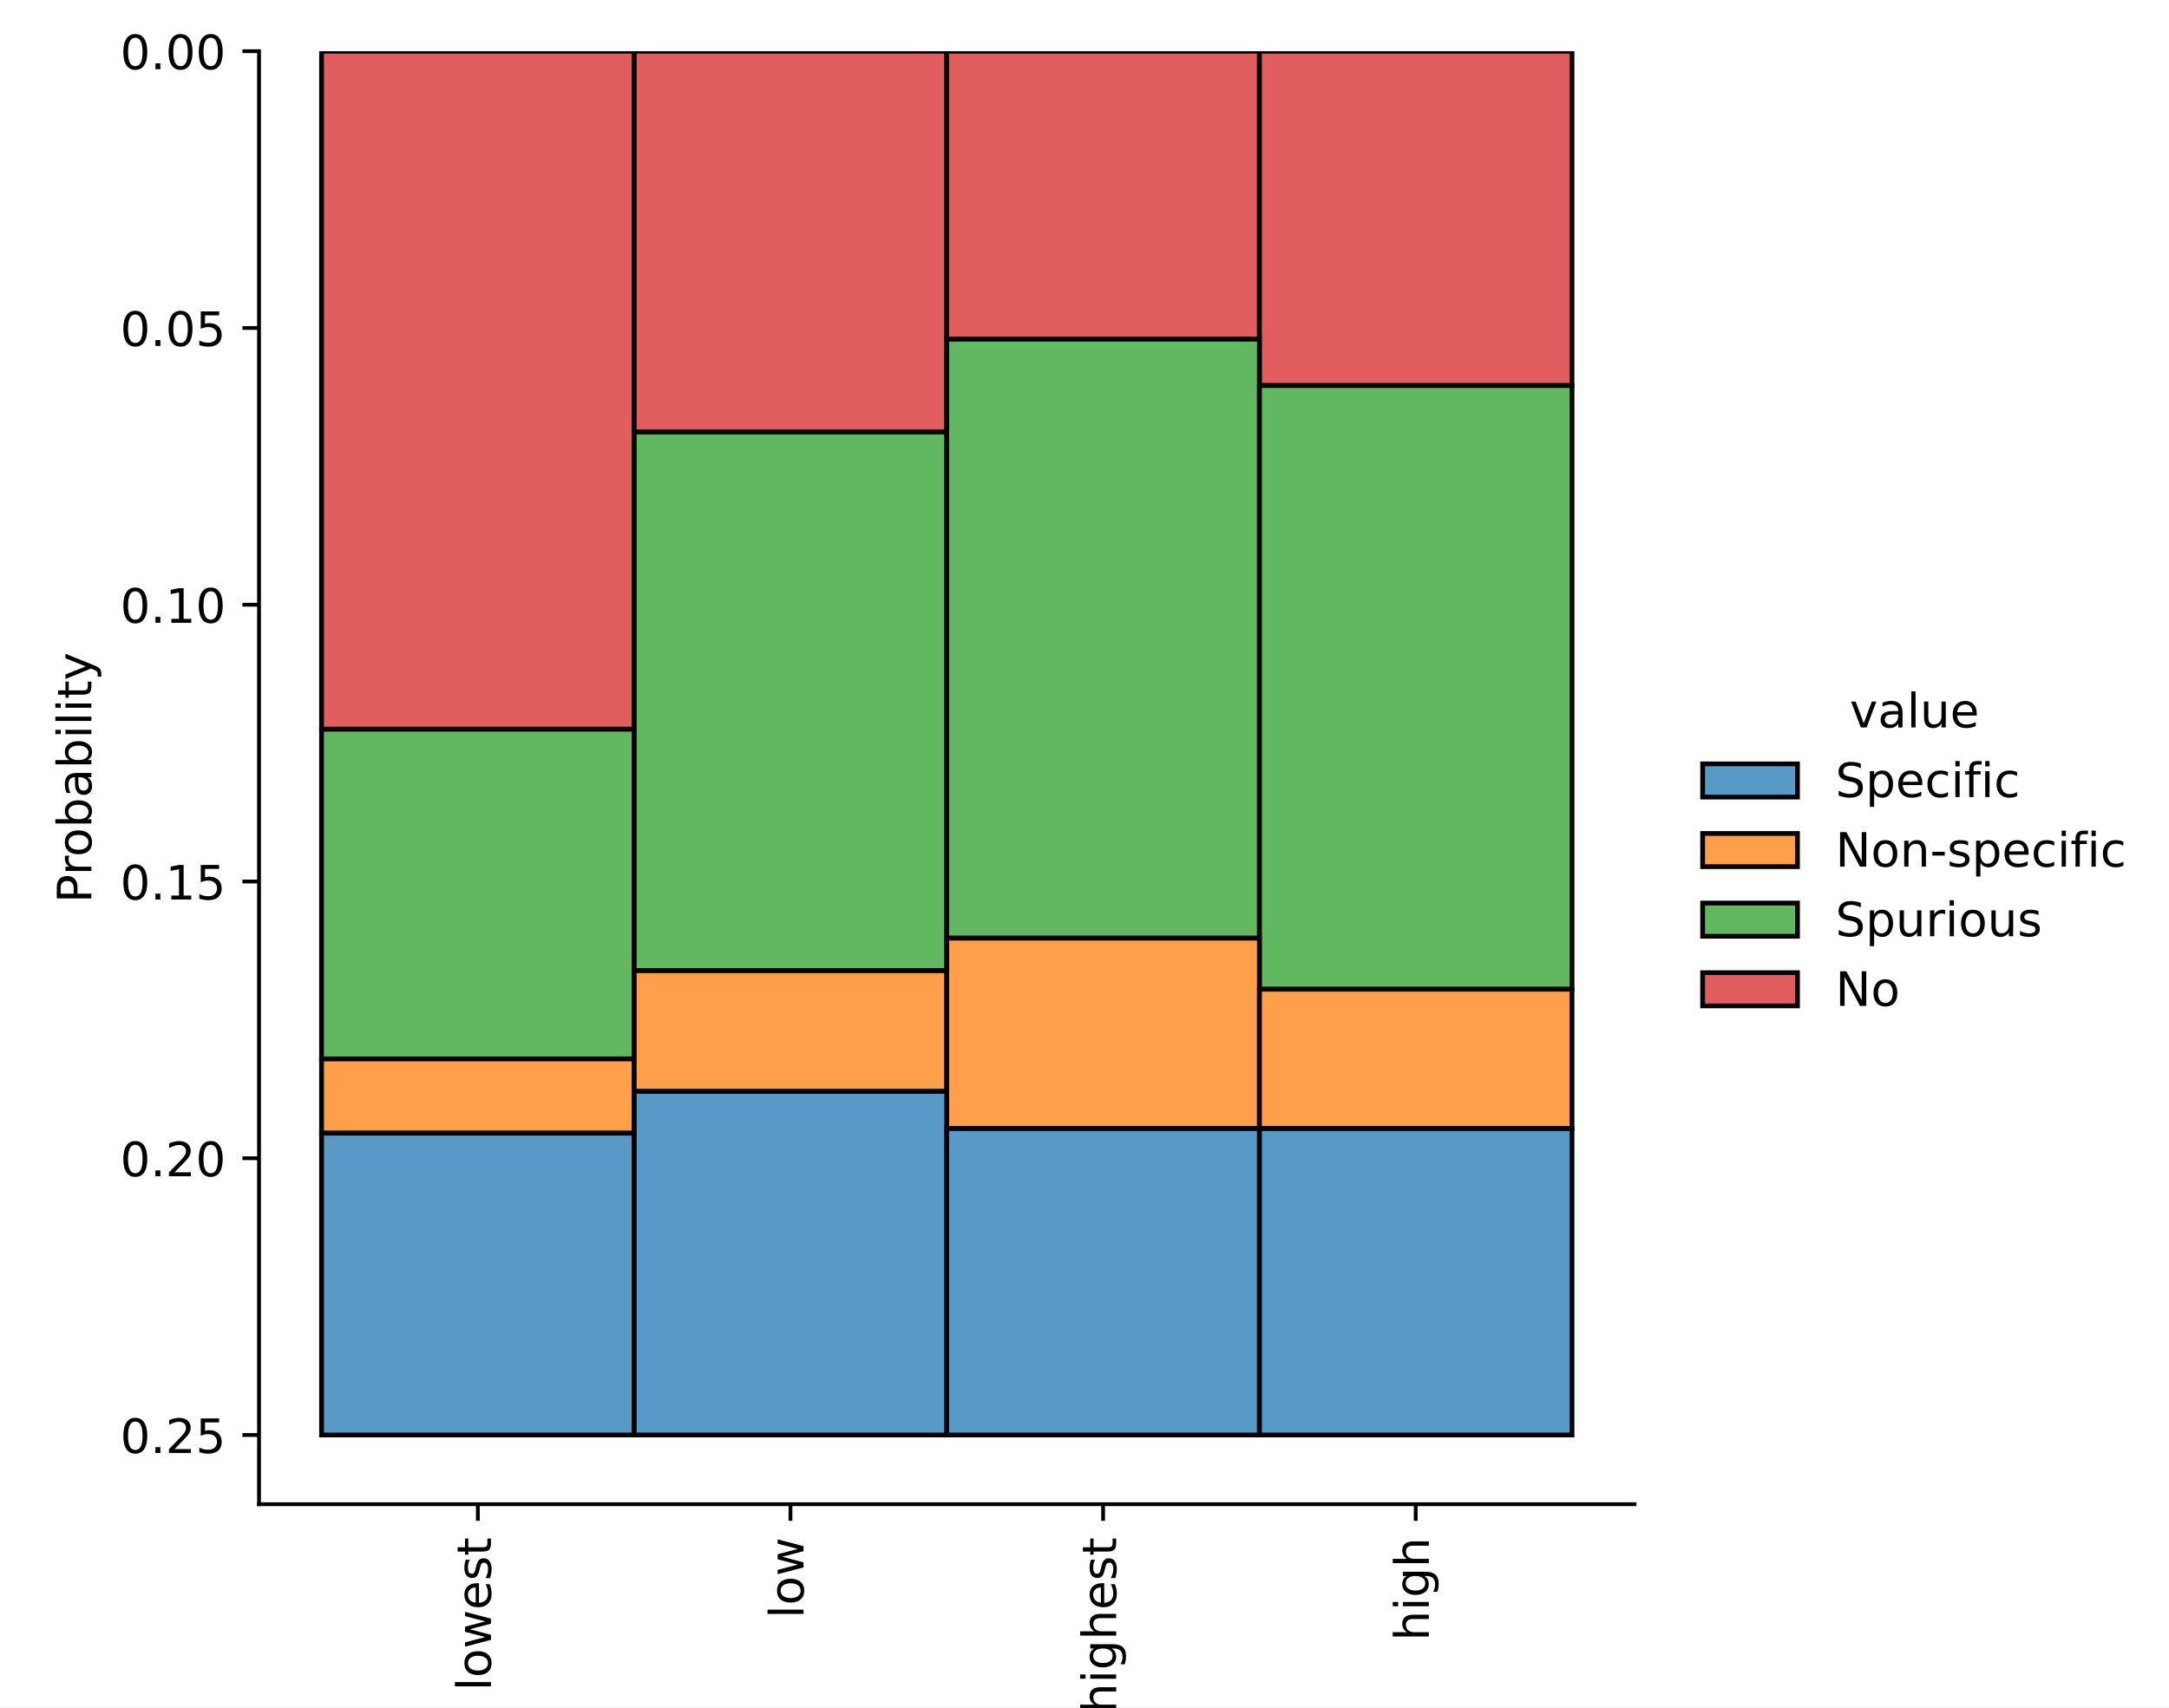
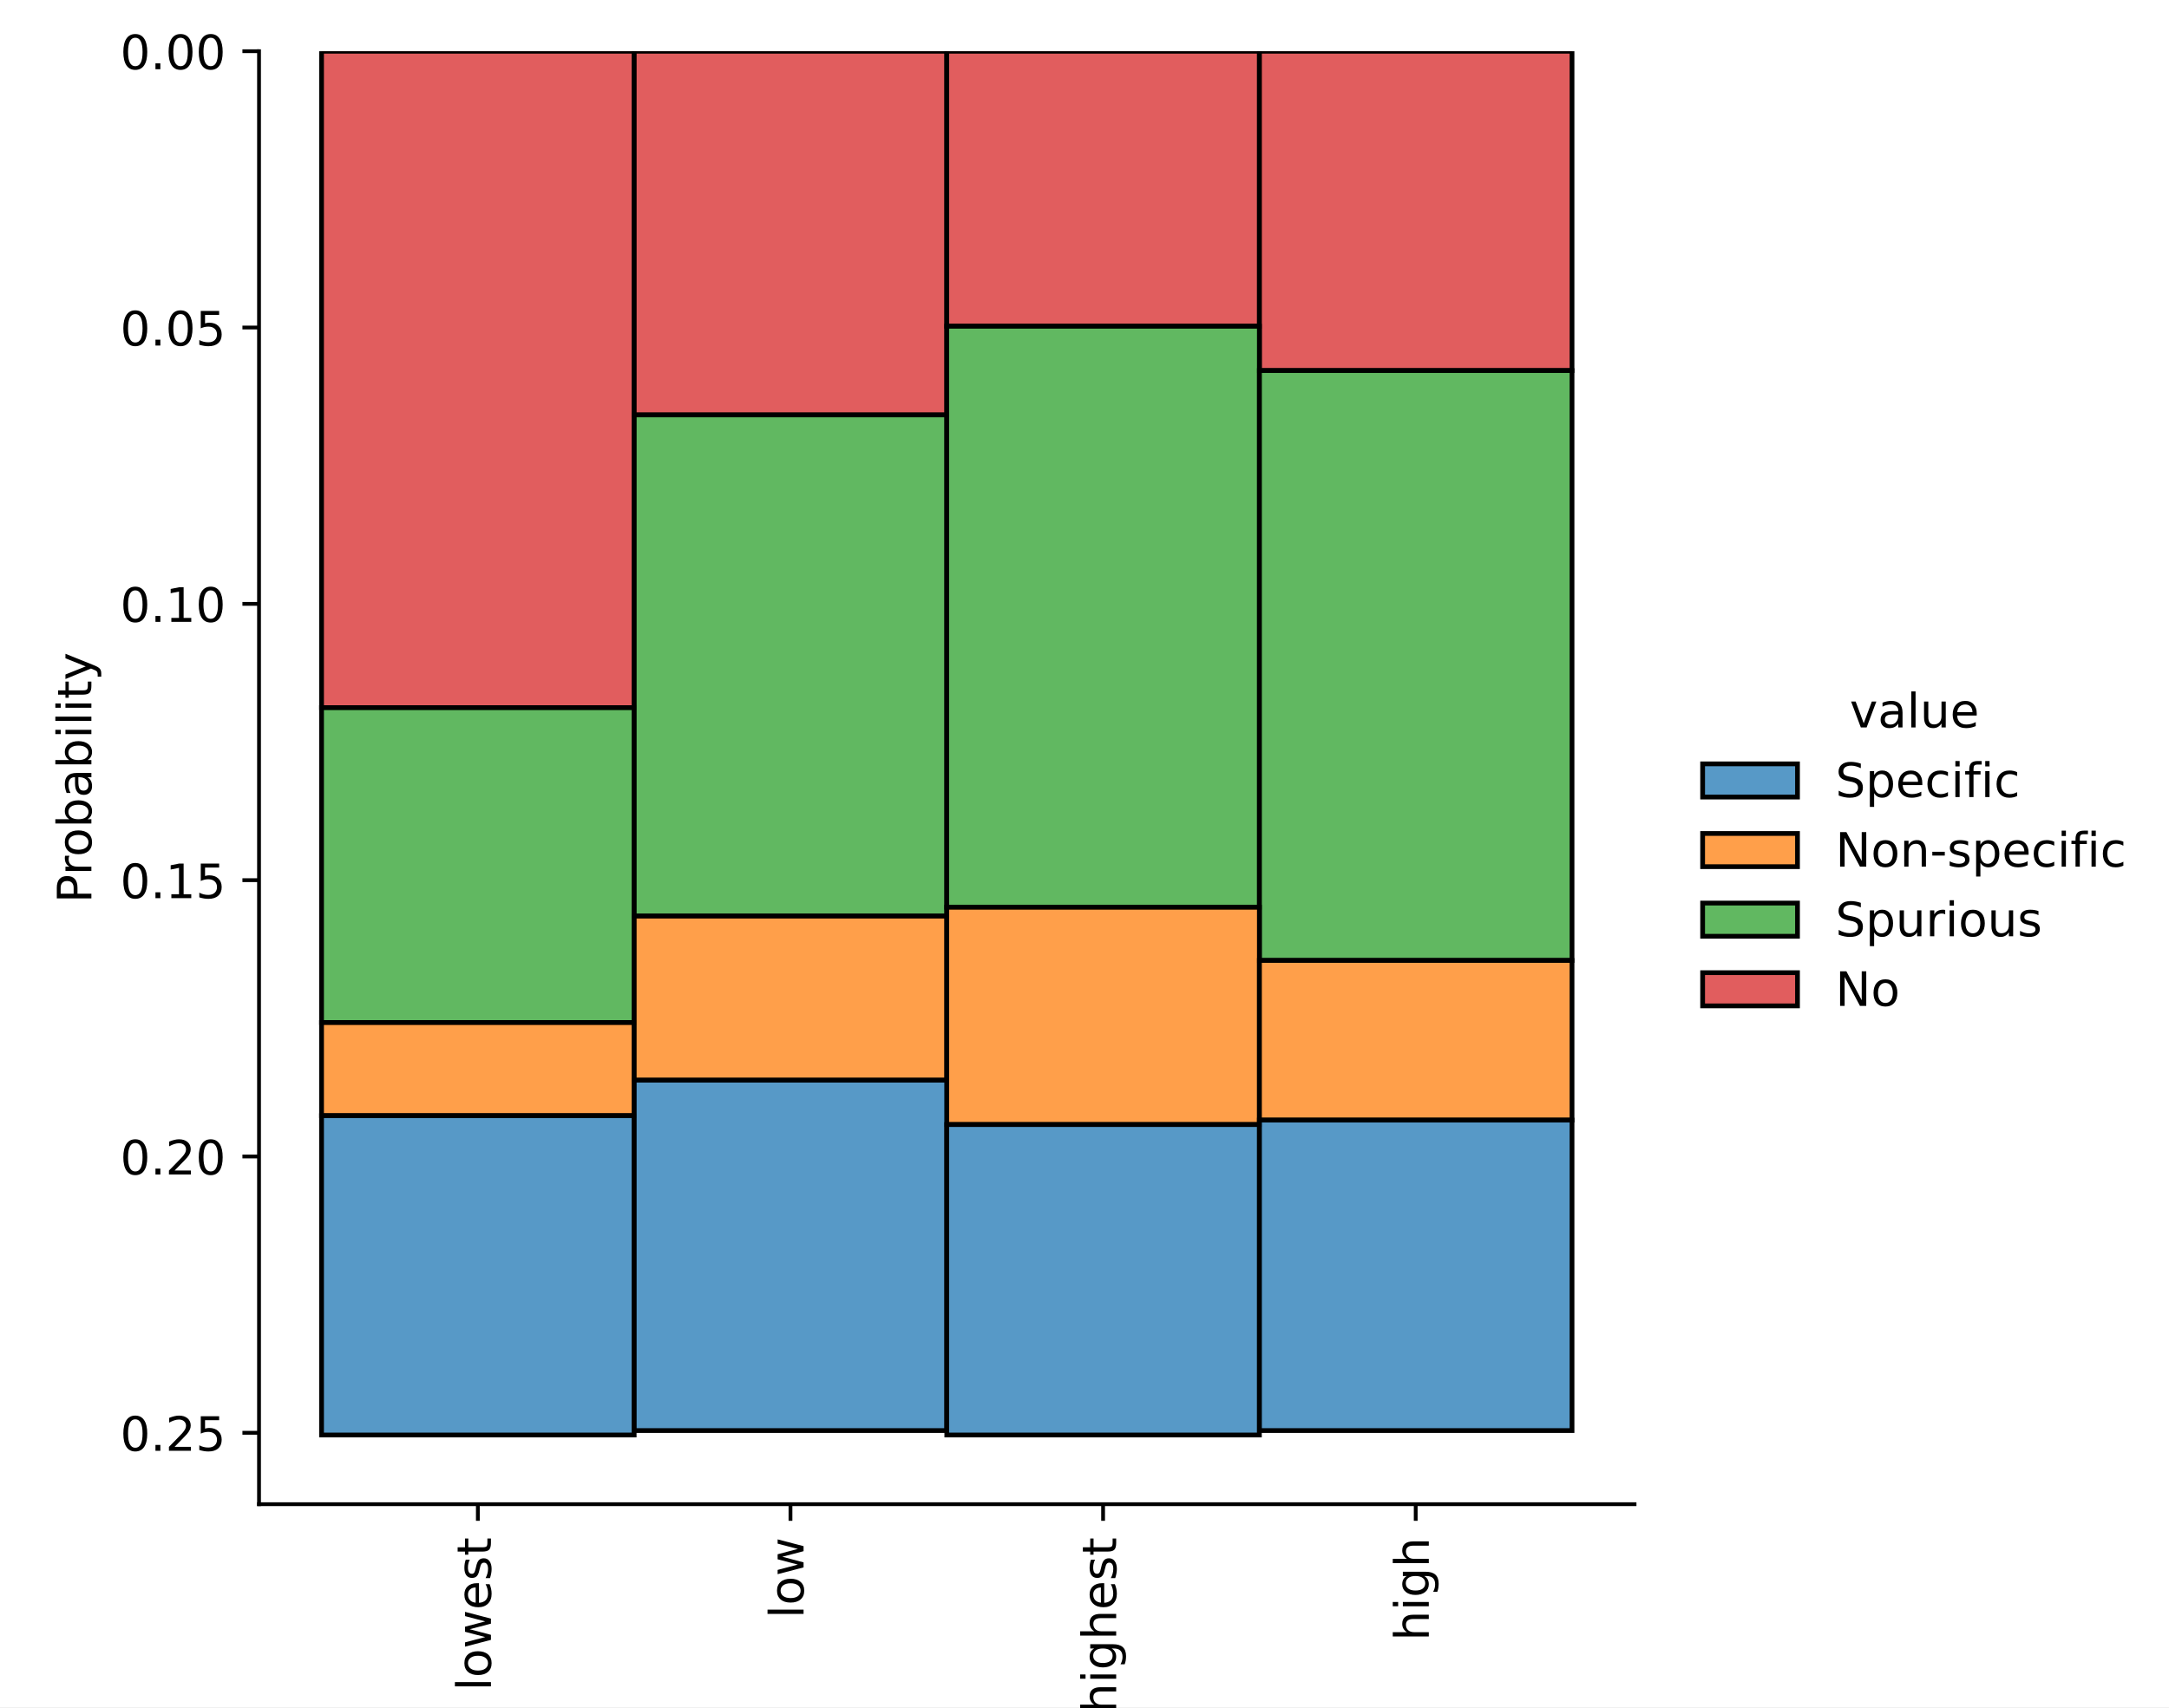
<svg xmlns="http://www.w3.org/2000/svg" xmlns:xlink="http://www.w3.org/1999/xlink" width="457.312pt" height="360pt" viewBox="0 0 457.312 360" version="1.1">
  <defs>
    <style type="text/css">*{stroke-linejoin: round; stroke-linecap: butt}</style>
  </defs>
  <g id="figure_1">
    <g id="patch_1">
      <path d="M 0 360  L 457.312 360  L 457.312 0  L 0 0  z " style="fill: #ffffff" />
    </g>
    <g id="axes_1">
      <g id="patch_2">
        <path d="M 54.612 317.2  L 344.627 317.2  L 344.627 10.8  L 54.612 10.8  z " style="fill: #ffffff" />
      </g>
      <g id="patch_3">
-         <path d="M 67.795 10.8  L 133.707 10.8  L 133.707 153.767  L 67.795 153.767  z " clip-path="url(#p4924d73453)" style="fill: #d62728; fill-opacity: 0.75; stroke: #000000; stroke-linejoin: miter" />
+         <path d="M 67.795 10.8  L 133.707 10.8  L 133.707 149.222  L 67.795 149.222  z " clip-path="url(#p4fc6038697)" style="fill: #d62728; fill-opacity: 0.75; stroke: #000000; stroke-linejoin: miter" />
      </g>
      <g id="patch_4">
-         <path d="M 133.707 10.8  L 199.62 10.8  L 199.62 91.097  L 133.707 91.097  z " clip-path="url(#p4924d73453)" style="fill: #d62728; fill-opacity: 0.75; stroke: #000000; stroke-linejoin: miter" />
+         <path d="M 133.707 10.8  L 199.62 10.8  L 199.62 87.494  L 133.707 87.494  z " clip-path="url(#p4fc6038697)" style="fill: #d62728; fill-opacity: 0.75; stroke: #000000; stroke-linejoin: miter" />
      </g>
      <g id="patch_5">
-         <path d="M 199.62 10.8  L 265.532 10.8  L 265.532 71.512  L 199.62 71.512  z " clip-path="url(#p4924d73453)" style="fill: #d62728; fill-opacity: 0.75; stroke: #000000; stroke-linejoin: miter" />
+         <path d="M 199.62 10.8  L 265.532 10.8  L 265.532 68.788  L 199.62 68.788  z " clip-path="url(#p4fc6038697)" style="fill: #d62728; fill-opacity: 0.75; stroke: #000000; stroke-linejoin: miter" />
      </g>
      <g id="patch_6">
-         <path d="M 265.532 10.8  L 331.444 10.8  L 331.444 81.304  L 265.532 81.304  z " clip-path="url(#p4924d73453)" style="fill: #d62728; fill-opacity: 0.75; stroke: #000000; stroke-linejoin: miter" />
+         <path d="M 265.532 10.8  L 331.444 10.8  L 331.444 78.141  L 265.532 78.141  z " clip-path="url(#p4fc6038697)" style="fill: #d62728; fill-opacity: 0.75; stroke: #000000; stroke-linejoin: miter" />
      </g>
      <g id="patch_7">
-         <path d="M 67.795 153.767  L 133.707 153.767  L 133.707 223.292  L 67.795 223.292  z " clip-path="url(#p4924d73453)" style="fill: #2ca02c; fill-opacity: 0.75; stroke: #000000; stroke-linejoin: miter" />
+         <path d="M 67.795 149.222  L 133.707 149.222  L 133.707 215.628  L 67.795 215.628  z " clip-path="url(#p4fc6038697)" style="fill: #2ca02c; fill-opacity: 0.75; stroke: #000000; stroke-linejoin: miter" />
      </g>
      <g id="patch_8">
-         <path d="M 133.707 91.097  L 199.62 91.097  L 199.62 204.687  L 133.707 204.687  z " clip-path="url(#p4924d73453)" style="fill: #2ca02c; fill-opacity: 0.75; stroke: #000000; stroke-linejoin: miter" />
+         <path d="M 133.707 87.494  L 199.62 87.494  L 199.62 193.181  L 133.707 193.181  z " clip-path="url(#p4fc6038697)" style="fill: #2ca02c; fill-opacity: 0.75; stroke: #000000; stroke-linejoin: miter" />
      </g>
      <g id="patch_9">
-         <path d="M 199.62 71.512  L 265.532 71.512  L 265.532 197.832  L 199.62 197.832  z " clip-path="url(#p4924d73453)" style="fill: #2ca02c; fill-opacity: 0.75; stroke: #000000; stroke-linejoin: miter" />
+         <path d="M 199.62 68.788  L 265.532 68.788  L 265.532 191.31  L 199.62 191.31  z " clip-path="url(#p4fc6038697)" style="fill: #2ca02c; fill-opacity: 0.75; stroke: #000000; stroke-linejoin: miter" />
      </g>
      <g id="patch_10">
-         <path d="M 265.532 81.304  L 331.444 81.304  L 331.444 208.604  L 265.532 208.604  z " clip-path="url(#p4924d73453)" style="fill: #2ca02c; fill-opacity: 0.75; stroke: #000000; stroke-linejoin: miter" />
+         <path d="M 265.532 78.141  L 331.444 78.141  L 331.444 202.534  L 265.532 202.534  z " clip-path="url(#p4fc6038697)" style="fill: #2ca02c; fill-opacity: 0.75; stroke: #000000; stroke-linejoin: miter" />
      </g>
      <g id="patch_11">
-         <path d="M 67.795 223.292  L 133.707 223.292  L 133.707 238.96  L 67.795 238.96  z " clip-path="url(#p4924d73453)" style="fill: #ff7f0e; fill-opacity: 0.75; stroke: #000000; stroke-linejoin: miter" />
+         <path d="M 67.795 215.628  L 133.707 215.628  L 133.707 235.269  L 67.795 235.269  z " clip-path="url(#p4fc6038697)" style="fill: #ff7f0e; fill-opacity: 0.75; stroke: #000000; stroke-linejoin: miter" />
      </g>
      <g id="patch_12">
-         <path d="M 133.707 204.687  L 199.62 204.687  L 199.62 230.147  L 133.707 230.147  z " clip-path="url(#p4924d73453)" style="fill: #ff7f0e; fill-opacity: 0.75; stroke: #000000; stroke-linejoin: miter" />
+         <path d="M 133.707 193.181  L 199.62 193.181  L 199.62 227.787  L 133.707 227.787  z " clip-path="url(#p4fc6038697)" style="fill: #ff7f0e; fill-opacity: 0.75; stroke: #000000; stroke-linejoin: miter" />
      </g>
      <g id="patch_13">
-         <path d="M 199.62 197.832  L 265.532 197.832  L 265.532 237.981  L 199.62 237.981  z " clip-path="url(#p4924d73453)" style="fill: #ff7f0e; fill-opacity: 0.75; stroke: #000000; stroke-linejoin: miter" />
+         <path d="M 199.62 191.31  L 265.532 191.31  L 265.532 237.139  L 199.62 237.139  z " clip-path="url(#p4fc6038697)" style="fill: #ff7f0e; fill-opacity: 0.75; stroke: #000000; stroke-linejoin: miter" />
      </g>
      <g id="patch_14">
-         <path d="M 265.532 208.604  L 331.444 208.604  L 331.444 237.981  L 265.532 237.981  z " clip-path="url(#p4924d73453)" style="fill: #ff7f0e; fill-opacity: 0.75; stroke: #000000; stroke-linejoin: miter" />
+         <path d="M 265.532 202.534  L 331.444 202.534  L 331.444 236.204  L 265.532 236.204  z " clip-path="url(#p4fc6038697)" style="fill: #ff7f0e; fill-opacity: 0.75; stroke: #000000; stroke-linejoin: miter" />
      </g>
      <g id="patch_15">
-         <path d="M 67.795 238.96  L 133.707 238.96  L 133.707 302.61  L 67.795 302.61  z " clip-path="url(#p4924d73453)" style="fill: #1f77b4; fill-opacity: 0.75; stroke: #000000; stroke-linejoin: miter" />
+         <path d="M 67.795 235.269  L 133.707 235.269  L 133.707 302.61  L 67.795 302.61  z " clip-path="url(#p4fc6038697)" style="fill: #1f77b4; fill-opacity: 0.75; stroke: #000000; stroke-linejoin: miter" />
      </g>
      <g id="patch_16">
-         <path d="M 133.707 230.147  L 199.62 230.147  L 199.62 302.61  L 133.707 302.61  z " clip-path="url(#p4924d73453)" style="fill: #1f77b4; fill-opacity: 0.75; stroke: #000000; stroke-linejoin: miter" />
+         <path d="M 133.707 227.787  L 199.62 227.787  L 199.62 301.674  L 133.707 301.674  z " clip-path="url(#p4fc6038697)" style="fill: #1f77b4; fill-opacity: 0.75; stroke: #000000; stroke-linejoin: miter" />
      </g>
      <g id="patch_17">
-         <path d="M 199.62 237.981  L 265.532 237.981  L 265.532 302.61  L 199.62 302.61  z " clip-path="url(#p4924d73453)" style="fill: #1f77b4; fill-opacity: 0.75; stroke: #000000; stroke-linejoin: miter" />
+         <path d="M 199.62 237.139  L 265.532 237.139  L 265.532 302.61  L 199.62 302.61  z " clip-path="url(#p4fc6038697)" style="fill: #1f77b4; fill-opacity: 0.75; stroke: #000000; stroke-linejoin: miter" />
      </g>
      <g id="patch_18">
-         <path d="M 265.532 237.981  L 331.444 237.981  L 331.444 302.61  L 265.532 302.61  z " clip-path="url(#p4924d73453)" style="fill: #1f77b4; fill-opacity: 0.75; stroke: #000000; stroke-linejoin: miter" />
+         <path d="M 265.532 236.204  L 331.444 236.204  L 331.444 301.674  L 265.532 301.674  z " clip-path="url(#p4fc6038697)" style="fill: #1f77b4; fill-opacity: 0.75; stroke: #000000; stroke-linejoin: miter" />
      </g>
      <g id="matplotlib.axis_1">
        <g id="xtick_1">
          <g id="line2d_1">
            <defs>
-               <path id="m78c135284e" d="M 0 0  L 0 3.5  " style="stroke: #000000; stroke-width: 0.8" />
+               <path id="me6b5585232" d="M 0 0  L 0 3.5  " style="stroke: #000000; stroke-width: 0.8" />
            </defs>
            <g>
-               <use xlink:href="#m78c135284e" x="100.751" y="317.2" style="stroke: #000000; stroke-width: 0.8" />
+               <use xlink:href="#me6b5585232" x="100.751" y="317.2" style="stroke: #000000; stroke-width: 0.8" />
            </g>
          </g>
          <g id="text_1">
            <g transform="translate(103.5105 356.5578) rotate(-90) scale(0.1 -0.1)">
              <defs>
                <path id="DejaVuSans-6c" d="M 603 4863  L 1178 4863  L 1178 0  L 603 0  L 603 4863  z " transform="scale(0.015625)" />
                <path id="DejaVuSans-6f" d="M 1959 3097  Q 1497 3097 1228 2736  Q 959 2375 959 1747  Q 959 1119 1226 758  Q 1494 397 1959 397  Q 2419 397 2687 759  Q 2956 1122 2956 1747  Q 2956 2369 2687 2733  Q 2419 3097 1959 3097  z M 1959 3584  Q 2709 3584 3137 3096  Q 3566 2609 3566 1747  Q 3566 888 3137 398  Q 2709 -91 1959 -91  Q 1206 -91 779 398  Q 353 888 353 1747  Q 353 2609 779 3096  Q 1206 3584 1959 3584  z " transform="scale(0.015625)" />
                <path id="DejaVuSans-77" d="M 269 3500  L 844 3500  L 1563 769  L 2278 3500  L 2956 3500  L 3675 769  L 4391 3500  L 4966 3500  L 4050 0  L 3372 0  L 2619 2869  L 1863 0  L 1184 0  L 269 3500  z " transform="scale(0.015625)" />
                <path id="DejaVuSans-65" d="M 3597 1894  L 3597 1613  L 953 1613  Q 991 1019 1311 708  Q 1631 397 2203 397  Q 2534 397 2845 478  Q 3156 559 3463 722  L 3463 178  Q 3153 47 2828 -22  Q 2503 -91 2169 -91  Q 1331 -91 842 396  Q 353 884 353 1716  Q 353 2575 817 3079  Q 1281 3584 2069 3584  Q 2775 3584 3186 3129  Q 3597 2675 3597 1894  z M 3022 2063  Q 3016 2534 2758 2815  Q 2500 3097 2075 3097  Q 1594 3097 1305 2825  Q 1016 2553 972 2059  L 3022 2063  z " transform="scale(0.015625)" />
                <path id="DejaVuSans-73" d="M 2834 3397  L 2834 2853  Q 2591 2978 2328 3040  Q 2066 3103 1784 3103  Q 1356 3103 1142 2972  Q 928 2841 928 2578  Q 928 2378 1081 2264  Q 1234 2150 1697 2047  L 1894 2003  Q 2506 1872 2764 1633  Q 3022 1394 3022 966  Q 3022 478 2636 193  Q 2250 -91 1575 -91  Q 1294 -91 989 -36  Q 684 19 347 128  L 347 722  Q 666 556 975 473  Q 1284 391 1588 391  Q 1994 391 2212 530  Q 2431 669 2431 922  Q 2431 1156 2273 1281  Q 2116 1406 1581 1522  L 1381 1569  Q 847 1681 609 1914  Q 372 2147 372 2553  Q 372 3047 722 3315  Q 1072 3584 1716 3584  Q 2034 3584 2315 3537  Q 2597 3491 2834 3397  z " transform="scale(0.015625)" />
                <path id="DejaVuSans-74" d="M 1172 4494  L 1172 3500  L 2356 3500  L 2356 3053  L 1172 3053  L 1172 1153  Q 1172 725 1289 603  Q 1406 481 1766 481  L 2356 481  L 2356 0  L 1766 0  Q 1100 0 847 248  Q 594 497 594 1153  L 594 3053  L 172 3053  L 172 3500  L 594 3500  L 594 4494  L 1172 4494  z " transform="scale(0.015625)" />
              </defs>
              <use xlink:href="#DejaVuSans-6c" />
              <use xlink:href="#DejaVuSans-6f" transform="translate(27.7832 0)" />
              <use xlink:href="#DejaVuSans-77" transform="translate(88.96484 0)" />
              <use xlink:href="#DejaVuSans-65" transform="translate(170.752 0)" />
              <use xlink:href="#DejaVuSans-73" transform="translate(232.2754 0)" />
              <use xlink:href="#DejaVuSans-74" transform="translate(284.375 0)" />
            </g>
          </g>
        </g>
        <g id="xtick_2">
          <g id="line2d_2">
            <g>
-               <use xlink:href="#m78c135284e" x="166.664" y="317.2" style="stroke: #000000; stroke-width: 0.8" />
+               <use xlink:href="#me6b5585232" x="166.664" y="317.2" style="stroke: #000000; stroke-width: 0.8" />
            </g>
          </g>
          <g id="text_2">
            <g transform="translate(169.4229 341.275) rotate(-90) scale(0.1 -0.1)">
              <use xlink:href="#DejaVuSans-6c" />
              <use xlink:href="#DejaVuSans-6f" transform="translate(27.7832 0)" />
              <use xlink:href="#DejaVuSans-77" transform="translate(88.96484 0)" />
            </g>
          </g>
        </g>
        <g id="xtick_3">
          <g id="line2d_3">
            <g>
-               <use xlink:href="#m78c135284e" x="232.576" y="317.2" style="stroke: #000000; stroke-width: 0.8" />
+               <use xlink:href="#me6b5585232" x="232.576" y="317.2" style="stroke: #000000; stroke-width: 0.8" />
            </g>
          </g>
          <g id="text_3">
            <g transform="translate(235.3352 361.2844) rotate(-90) scale(0.1 -0.1)">
              <defs>
                <path id="DejaVuSans-68" d="M 3513 2113  L 3513 0  L 2938 0  L 2938 2094  Q 2938 2591 2744 2837  Q 2550 3084 2163 3084  Q 1697 3084 1428 2787  Q 1159 2491 1159 1978  L 1159 0  L 581 0  L 581 4863  L 1159 4863  L 1159 2956  Q 1366 3272 1645 3428  Q 1925 3584 2291 3584  Q 2894 3584 3203 3211  Q 3513 2838 3513 2113  z " transform="scale(0.015625)" />
                <path id="DejaVuSans-69" d="M 603 3500  L 1178 3500  L 1178 0  L 603 0  L 603 3500  z M 603 4863  L 1178 4863  L 1178 4134  L 603 4134  L 603 4863  z " transform="scale(0.015625)" />
                <path id="DejaVuSans-67" d="M 2906 1791  Q 2906 2416 2648 2759  Q 2391 3103 1925 3103  Q 1463 3103 1205 2759  Q 947 2416 947 1791  Q 947 1169 1205 825  Q 1463 481 1925 481  Q 2391 481 2648 825  Q 2906 1169 2906 1791  z M 3481 434  Q 3481 -459 3084 -895  Q 2688 -1331 1869 -1331  Q 1566 -1331 1297 -1286  Q 1028 -1241 775 -1147  L 775 -588  Q 1028 -725 1275 -790  Q 1522 -856 1778 -856  Q 2344 -856 2625 -561  Q 2906 -266 2906 331  L 2906 616  Q 2728 306 2450 153  Q 2172 0 1784 0  Q 1141 0 747 490  Q 353 981 353 1791  Q 353 2603 747 3093  Q 1141 3584 1784 3584  Q 2172 3584 2450 3431  Q 2728 3278 2906 2969  L 2906 3500  L 3481 3500  L 3481 434  z " transform="scale(0.015625)" />
              </defs>
              <use xlink:href="#DejaVuSans-68" />
              <use xlink:href="#DejaVuSans-69" transform="translate(63.37891 0)" />
              <use xlink:href="#DejaVuSans-67" transform="translate(91.16211 0)" />
              <use xlink:href="#DejaVuSans-68" transform="translate(154.6387 0)" />
              <use xlink:href="#DejaVuSans-65" transform="translate(218.0176 0)" />
              <use xlink:href="#DejaVuSans-73" transform="translate(279.541 0)" />
              <use xlink:href="#DejaVuSans-74" transform="translate(331.6406 0)" />
            </g>
          </g>
        </g>
        <g id="xtick_4">
          <g id="line2d_4">
            <g>
-               <use xlink:href="#m78c135284e" x="298.488" y="317.2" style="stroke: #000000; stroke-width: 0.8" />
+               <use xlink:href="#me6b5585232" x="298.488" y="317.2" style="stroke: #000000; stroke-width: 0.8" />
            </g>
          </g>
          <g id="text_4">
            <g transform="translate(301.2476 346.0016) rotate(-90) scale(0.1 -0.1)">
              <use xlink:href="#DejaVuSans-68" />
              <use xlink:href="#DejaVuSans-69" transform="translate(63.37891 0)" />
              <use xlink:href="#DejaVuSans-67" transform="translate(91.16211 0)" />
              <use xlink:href="#DejaVuSans-68" transform="translate(154.6387 0)" />
            </g>
          </g>
        </g>
        <g id="text_5">
          <g transform="translate(179.4478 372.8828) scale(0.1 -0.1)">
            <defs>
              <path id="DejaVuSans-76" d="M 191 3500  L 800 3500  L 1894 563  L 2988 3500  L 3597 3500  L 2284 0  L 1503 0  L 191 3500  z " transform="scale(0.015625)" />
              <path id="DejaVuSans-61" d="M 2194 1759  Q 1497 1759 1228 1600  Q 959 1441 959 1056  Q 959 750 1161 570  Q 1363 391 1709 391  Q 2188 391 2477 730  Q 2766 1069 2766 1631  L 2766 1759  L 2194 1759  z M 3341 1997  L 3341 0  L 2766 0  L 2766 531  Q 2569 213 2275 61  Q 1981 -91 1556 -91  Q 1019 -91 701 211  Q 384 513 384 1019  Q 384 1609 779 1909  Q 1175 2209 1959 2209  L 2766 2209  L 2766 2266  Q 2766 2663 2505 2880  Q 2244 3097 1772 3097  Q 1472 3097 1187 3025  Q 903 2953 641 2809  L 641 3341  Q 956 3463 1253 3523  Q 1550 3584 1831 3584  Q 2591 3584 2966 3190  Q 3341 2797 3341 1997  z " transform="scale(0.015625)" />
              <path id="DejaVuSans-72" d="M 2631 2963  Q 2534 3019 2420 3045  Q 2306 3072 2169 3072  Q 1681 3072 1420 2755  Q 1159 2438 1159 1844  L 1159 0  L 581 0  L 581 3500  L 1159 3500  L 1159 2956  Q 1341 3275 1631 3429  Q 1922 3584 2338 3584  Q 2397 3584 2469 3576  Q 2541 3569 2628 3553  L 2631 2963  z " transform="scale(0.015625)" />
              <path id="DejaVuSans-62" d="M 3116 1747  Q 3116 2381 2855 2742  Q 2594 3103 2138 3103  Q 1681 3103 1420 2742  Q 1159 2381 1159 1747  Q 1159 1113 1420 752  Q 1681 391 2138 391  Q 2594 391 2855 752  Q 3116 1113 3116 1747  z M 1159 2969  Q 1341 3281 1617 3432  Q 1894 3584 2278 3584  Q 2916 3584 3314 3078  Q 3713 2572 3713 1747  Q 3713 922 3314 415  Q 2916 -91 2278 -91  Q 1894 -91 1617 61  Q 1341 213 1159 525  L 1159 0  L 581 0  L 581 4863  L 1159 4863  L 1159 2969  z " transform="scale(0.015625)" />
            </defs>
            <use xlink:href="#DejaVuSans-76" />
            <use xlink:href="#DejaVuSans-61" transform="translate(59.17969 0)" />
            <use xlink:href="#DejaVuSans-72" transform="translate(120.459 0)" />
            <use xlink:href="#DejaVuSans-69" transform="translate(161.5723 0)" />
            <use xlink:href="#DejaVuSans-61" transform="translate(189.3555 0)" />
            <use xlink:href="#DejaVuSans-62" transform="translate(250.6348 0)" />
            <use xlink:href="#DejaVuSans-6c" transform="translate(314.1113 0)" />
            <use xlink:href="#DejaVuSans-65" transform="translate(341.8945 0)" />
          </g>
        </g>
      </g>
      <g id="matplotlib.axis_2">
        <g id="ytick_1">
          <g id="line2d_5">
            <defs>
-               <path id="m417da22c76" d="M 0 0  L -3.5 0  " style="stroke: #000000; stroke-width: 0.8" />
+               <path id="m7d77d1c9dc" d="M 0 0  L -3.5 0  " style="stroke: #000000; stroke-width: 0.8" />
            </defs>
            <g>
-               <use xlink:href="#m417da22c76" x="54.612" y="10.8" style="stroke: #000000; stroke-width: 0.8" />
+               <use xlink:href="#m7d77d1c9dc" x="54.612" y="10.8" style="stroke: #000000; stroke-width: 0.8" />
            </g>
          </g>
          <g id="text_6">
            <g transform="translate(25.34688 14.59922) scale(0.1 -0.1)">
              <defs>
                <path id="DejaVuSans-30" d="M 2034 4250  Q 1547 4250 1301 3770  Q 1056 3291 1056 2328  Q 1056 1369 1301 889  Q 1547 409 2034 409  Q 2525 409 2770 889  Q 3016 1369 3016 2328  Q 3016 3291 2770 3770  Q 2525 4250 2034 4250  z M 2034 4750  Q 2819 4750 3233 4129  Q 3647 3509 3647 2328  Q 3647 1150 3233 529  Q 2819 -91 2034 -91  Q 1250 -91 836 529  Q 422 1150 422 2328  Q 422 3509 836 4129  Q 1250 4750 2034 4750  z " transform="scale(0.015625)" />
                <path id="DejaVuSans-2e" d="M 684 794  L 1344 794  L 1344 0  L 684 0  L 684 794  z " transform="scale(0.015625)" />
              </defs>
              <use xlink:href="#DejaVuSans-30" />
              <use xlink:href="#DejaVuSans-2e" transform="translate(63.62305 0)" />
              <use xlink:href="#DejaVuSans-30" transform="translate(95.41016 0)" />
              <use xlink:href="#DejaVuSans-30" transform="translate(159.0332 0)" />
            </g>
          </g>
        </g>
        <g id="ytick_2">
          <g id="line2d_6">
            <g>
-               <use xlink:href="#m417da22c76" x="54.612" y="69.162" style="stroke: #000000; stroke-width: 0.8" />
+               <use xlink:href="#m7d77d1c9dc" x="54.612" y="69.068" style="stroke: #000000; stroke-width: 0.8" />
            </g>
          </g>
          <g id="text_7">
-             <g transform="translate(25.34688 72.96112) scale(0.1 -0.1)">
+             <g transform="translate(25.34688 72.86759) scale(0.1 -0.1)">
              <defs>
                <path id="DejaVuSans-35" d="M 691 4666  L 3169 4666  L 3169 4134  L 1269 4134  L 1269 2991  Q 1406 3038 1543 3061  Q 1681 3084 1819 3084  Q 2600 3084 3056 2656  Q 3513 2228 3513 1497  Q 3513 744 3044 326  Q 2575 -91 1722 -91  Q 1428 -91 1123 -41  Q 819 9 494 109  L 494 744  Q 775 591 1075 516  Q 1375 441 1709 441  Q 2250 441 2565 725  Q 2881 1009 2881 1497  Q 2881 1984 2565 2268  Q 2250 2553 1709 2553  Q 1456 2553 1204 2497  Q 953 2441 691 2322  L 691 4666  z " transform="scale(0.015625)" />
              </defs>
              <use xlink:href="#DejaVuSans-30" />
              <use xlink:href="#DejaVuSans-2e" transform="translate(63.62305 0)" />
              <use xlink:href="#DejaVuSans-30" transform="translate(95.41016 0)" />
              <use xlink:href="#DejaVuSans-35" transform="translate(159.0332 0)" />
            </g>
          </g>
        </g>
        <g id="ytick_3">
          <g id="line2d_7">
            <g>
-               <use xlink:href="#m417da22c76" x="54.612" y="127.524" style="stroke: #000000; stroke-width: 0.8" />
+               <use xlink:href="#m7d77d1c9dc" x="54.612" y="127.337" style="stroke: #000000; stroke-width: 0.8" />
            </g>
          </g>
          <g id="text_8">
-             <g transform="translate(25.34688 131.323) scale(0.1 -0.1)">
+             <g transform="translate(25.34688 131.136) scale(0.1 -0.1)">
              <defs>
                <path id="DejaVuSans-31" d="M 794 531  L 1825 531  L 1825 4091  L 703 3866  L 703 4441  L 1819 4666  L 2450 4666  L 2450 531  L 3481 531  L 3481 0  L 794 0  L 794 531  z " transform="scale(0.015625)" />
              </defs>
              <use xlink:href="#DejaVuSans-30" />
              <use xlink:href="#DejaVuSans-2e" transform="translate(63.62305 0)" />
              <use xlink:href="#DejaVuSans-31" transform="translate(95.41016 0)" />
              <use xlink:href="#DejaVuSans-30" transform="translate(159.0332 0)" />
            </g>
          </g>
        </g>
        <g id="ytick_4">
          <g id="line2d_8">
            <g>
-               <use xlink:href="#m417da22c76" x="54.612" y="185.886" style="stroke: #000000; stroke-width: 0.8" />
+               <use xlink:href="#m7d77d1c9dc" x="54.612" y="185.605" style="stroke: #000000; stroke-width: 0.8" />
            </g>
          </g>
          <g id="text_9">
-             <g transform="translate(25.34688 189.6849) scale(0.1 -0.1)">
+             <g transform="translate(25.34688 189.4043) scale(0.1 -0.1)">
              <use xlink:href="#DejaVuSans-30" />
              <use xlink:href="#DejaVuSans-2e" transform="translate(63.62305 0)" />
              <use xlink:href="#DejaVuSans-31" transform="translate(95.41016 0)" />
              <use xlink:href="#DejaVuSans-35" transform="translate(159.0332 0)" />
            </g>
          </g>
        </g>
        <g id="ytick_5">
          <g id="line2d_9">
            <g>
-               <use xlink:href="#m417da22c76" x="54.612" y="244.248" style="stroke: #000000; stroke-width: 0.8" />
+               <use xlink:href="#m7d77d1c9dc" x="54.612" y="243.874" style="stroke: #000000; stroke-width: 0.8" />
            </g>
          </g>
          <g id="text_10">
-             <g transform="translate(25.34688 248.0468) scale(0.1 -0.1)">
+             <g transform="translate(25.34688 247.6727) scale(0.1 -0.1)">
              <defs>
                <path id="DejaVuSans-32" d="M 1228 531  L 3431 531  L 3431 0  L 469 0  L 469 531  Q 828 903 1448 1529  Q 2069 2156 2228 2338  Q 2531 2678 2651 2914  Q 2772 3150 2772 3378  Q 2772 3750 2511 3984  Q 2250 4219 1831 4219  Q 1534 4219 1204 4116  Q 875 4013 500 3803  L 500 4441  Q 881 4594 1212 4672  Q 1544 4750 1819 4750  Q 2544 4750 2975 4387  Q 3406 4025 3406 3419  Q 3406 3131 3298 2873  Q 3191 2616 2906 2266  Q 2828 2175 2409 1742  Q 1991 1309 1228 531  z " transform="scale(0.015625)" />
              </defs>
              <use xlink:href="#DejaVuSans-30" />
              <use xlink:href="#DejaVuSans-2e" transform="translate(63.62305 0)" />
              <use xlink:href="#DejaVuSans-32" transform="translate(95.41016 0)" />
              <use xlink:href="#DejaVuSans-30" transform="translate(159.0332 0)" />
            </g>
          </g>
        </g>
        <g id="ytick_6">
          <g id="line2d_10">
            <g>
-               <use xlink:href="#m417da22c76" x="54.612" y="302.61" style="stroke: #000000; stroke-width: 0.8" />
+               <use xlink:href="#m7d77d1c9dc" x="54.612" y="302.142" style="stroke: #000000; stroke-width: 0.8" />
            </g>
          </g>
          <g id="text_11">
-             <g transform="translate(25.34688 306.4087) scale(0.1 -0.1)">
+             <g transform="translate(25.34688 305.9411) scale(0.1 -0.1)">
              <use xlink:href="#DejaVuSans-30" />
              <use xlink:href="#DejaVuSans-2e" transform="translate(63.62305 0)" />
              <use xlink:href="#DejaVuSans-32" transform="translate(95.41016 0)" />
              <use xlink:href="#DejaVuSans-35" transform="translate(159.0332 0)" />
            </g>
          </g>
        </g>
        <g id="text_12">
          <g transform="translate(19.26719 190.4289) rotate(-90) scale(0.1 -0.1)">
            <defs>
              <path id="DejaVuSans-50" d="M 1259 4147  L 1259 2394  L 2053 2394  Q 2494 2394 2734 2622  Q 2975 2850 2975 3272  Q 2975 3691 2734 3919  Q 2494 4147 2053 4147  L 1259 4147  z M 628 4666  L 2053 4666  Q 2838 4666 3239 4311  Q 3641 3956 3641 3272  Q 3641 2581 3239 2228  Q 2838 1875 2053 1875  L 1259 1875  L 1259 0  L 628 0  L 628 4666  z " transform="scale(0.015625)" />
              <path id="DejaVuSans-79" d="M 2059 -325  Q 1816 -950 1584 -1140  Q 1353 -1331 966 -1331  L 506 -1331  L 506 -850  L 844 -850  Q 1081 -850 1212 -737  Q 1344 -625 1503 -206  L 1606 56  L 191 3500  L 800 3500  L 1894 763  L 2988 3500  L 3597 3500  L 2059 -325  z " transform="scale(0.015625)" />
            </defs>
            <use xlink:href="#DejaVuSans-50" />
            <use xlink:href="#DejaVuSans-72" transform="translate(58.55273 0)" />
            <use xlink:href="#DejaVuSans-6f" transform="translate(97.41602 0)" />
            <use xlink:href="#DejaVuSans-62" transform="translate(158.5977 0)" />
            <use xlink:href="#DejaVuSans-61" transform="translate(222.0742 0)" />
            <use xlink:href="#DejaVuSans-62" transform="translate(283.3535 0)" />
            <use xlink:href="#DejaVuSans-69" transform="translate(346.8301 0)" />
            <use xlink:href="#DejaVuSans-6c" transform="translate(374.6133 0)" />
            <use xlink:href="#DejaVuSans-69" transform="translate(402.3965 0)" />
            <use xlink:href="#DejaVuSans-74" transform="translate(430.1797 0)" />
            <use xlink:href="#DejaVuSans-79" transform="translate(469.3887 0)" />
          </g>
        </g>
      </g>
      <g id="patch_19">
        <path d="M 54.612 317.2  L 54.612 10.8  " style="fill: none; stroke: #000000; stroke-width: 0.8; stroke-linejoin: miter; stroke-linecap: square" />
      </g>
      <g id="patch_20">
        <path d="M 54.612 317.2  L 344.627 317.2  " style="fill: none; stroke: #000000; stroke-width: 0.8; stroke-linejoin: miter; stroke-linecap: square" />
      </g>
    </g>
    <g id="legend_1">
      <g id="text_13">
        <g transform="translate(389.9898 153.4031) scale(0.1 -0.1)">
          <defs>
            <path id="DejaVuSans-75" d="M 544 1381  L 544 3500  L 1119 3500  L 1119 1403  Q 1119 906 1312 657  Q 1506 409 1894 409  Q 2359 409 2629 706  Q 2900 1003 2900 1516  L 2900 3500  L 3475 3500  L 3475 0  L 2900 0  L 2900 538  Q 2691 219 2414 64  Q 2138 -91 1772 -91  Q 1169 -91 856 284  Q 544 659 544 1381  z M 1991 3584  L 1991 3584  z " transform="scale(0.015625)" />
          </defs>
          <use xlink:href="#DejaVuSans-76" />
          <use xlink:href="#DejaVuSans-61" transform="translate(59.17969 0)" />
          <use xlink:href="#DejaVuSans-6c" transform="translate(120.459 0)" />
          <use xlink:href="#DejaVuSans-75" transform="translate(148.2422 0)" />
          <use xlink:href="#DejaVuSans-65" transform="translate(211.6211 0)" />
        </g>
      </g>
      <g id="patch_21">
        <path d="M 358.983 168.081  L 378.983 168.081  L 378.983 161.081  L 358.983 161.081  z " style="fill: #1f77b4; fill-opacity: 0.75; stroke: #000000; stroke-linejoin: miter" />
      </g>
      <g id="text_14">
        <g transform="translate(386.9828 168.0813) scale(0.1 -0.1)">
          <defs>
            <path id="DejaVuSans-53" d="M 3425 4513  L 3425 3897  Q 3066 4069 2747 4153  Q 2428 4238 2131 4238  Q 1616 4238 1336 4038  Q 1056 3838 1056 3469  Q 1056 3159 1242 3001  Q 1428 2844 1947 2747  L 2328 2669  Q 3034 2534 3370 2195  Q 3706 1856 3706 1288  Q 3706 609 3251 259  Q 2797 -91 1919 -91  Q 1588 -91 1214 -16  Q 841 59 441 206  L 441 856  Q 825 641 1194 531  Q 1563 422 1919 422  Q 2459 422 2753 634  Q 3047 847 3047 1241  Q 3047 1584 2836 1778  Q 2625 1972 2144 2069  L 1759 2144  Q 1053 2284 737 2584  Q 422 2884 422 3419  Q 422 4038 858 4394  Q 1294 4750 2059 4750  Q 2388 4750 2728 4690  Q 3069 4631 3425 4513  z " transform="scale(0.015625)" />
            <path id="DejaVuSans-70" d="M 1159 525  L 1159 -1331  L 581 -1331  L 581 3500  L 1159 3500  L 1159 2969  Q 1341 3281 1617 3432  Q 1894 3584 2278 3584  Q 2916 3584 3314 3078  Q 3713 2572 3713 1747  Q 3713 922 3314 415  Q 2916 -91 2278 -91  Q 1894 -91 1617 61  Q 1341 213 1159 525  z M 3116 1747  Q 3116 2381 2855 2742  Q 2594 3103 2138 3103  Q 1681 3103 1420 2742  Q 1159 2381 1159 1747  Q 1159 1113 1420 752  Q 1681 391 2138 391  Q 2594 391 2855 752  Q 3116 1113 3116 1747  z " transform="scale(0.015625)" />
            <path id="DejaVuSans-63" d="M 3122 3366  L 3122 2828  Q 2878 2963 2633 3030  Q 2388 3097 2138 3097  Q 1578 3097 1268 2742  Q 959 2388 959 1747  Q 959 1106 1268 751  Q 1578 397 2138 397  Q 2388 397 2633 464  Q 2878 531 3122 666  L 3122 134  Q 2881 22 2623 -34  Q 2366 -91 2075 -91  Q 1284 -91 818 406  Q 353 903 353 1747  Q 353 2603 823 3093  Q 1294 3584 2113 3584  Q 2378 3584 2631 3529  Q 2884 3475 3122 3366  z " transform="scale(0.015625)" />
            <path id="DejaVuSans-66" d="M 2375 4863  L 2375 4384  L 1825 4384  Q 1516 4384 1395 4259  Q 1275 4134 1275 3809  L 1275 3500  L 2222 3500  L 2222 3053  L 1275 3053  L 1275 0  L 697 0  L 697 3053  L 147 3053  L 147 3500  L 697 3500  L 697 3744  Q 697 4328 969 4595  Q 1241 4863 1831 4863  L 2375 4863  z " transform="scale(0.015625)" />
          </defs>
          <use xlink:href="#DejaVuSans-53" />
          <use xlink:href="#DejaVuSans-70" transform="translate(63.47656 0)" />
          <use xlink:href="#DejaVuSans-65" transform="translate(126.9531 0)" />
          <use xlink:href="#DejaVuSans-63" transform="translate(188.4766 0)" />
          <use xlink:href="#DejaVuSans-69" transform="translate(243.457 0)" />
          <use xlink:href="#DejaVuSans-66" transform="translate(271.2402 0)" />
          <use xlink:href="#DejaVuSans-69" transform="translate(306.4453 0)" />
          <use xlink:href="#DejaVuSans-63" transform="translate(334.2285 0)" />
        </g>
      </g>
      <g id="patch_22">
        <path d="M 358.983 182.759  L 378.983 182.759  L 378.983 175.759  L 358.983 175.759  z " style="fill: #ff7f0e; fill-opacity: 0.75; stroke: #000000; stroke-linejoin: miter" />
      </g>
      <g id="text_15">
        <g transform="translate(386.9828 182.7594) scale(0.1 -0.1)">
          <defs>
            <path id="DejaVuSans-4e" d="M 628 4666  L 1478 4666  L 3547 763  L 3547 4666  L 4159 4666  L 4159 0  L 3309 0  L 1241 3903  L 1241 0  L 628 0  L 628 4666  z " transform="scale(0.015625)" />
            <path id="DejaVuSans-6e" d="M 3513 2113  L 3513 0  L 2938 0  L 2938 2094  Q 2938 2591 2744 2837  Q 2550 3084 2163 3084  Q 1697 3084 1428 2787  Q 1159 2491 1159 1978  L 1159 0  L 581 0  L 581 3500  L 1159 3500  L 1159 2956  Q 1366 3272 1645 3428  Q 1925 3584 2291 3584  Q 2894 3584 3203 3211  Q 3513 2838 3513 2113  z " transform="scale(0.015625)" />
            <path id="DejaVuSans-2d" d="M 313 2009  L 1997 2009  L 1997 1497  L 313 1497  L 313 2009  z " transform="scale(0.015625)" />
          </defs>
          <use xlink:href="#DejaVuSans-4e" />
          <use xlink:href="#DejaVuSans-6f" transform="translate(74.80469 0)" />
          <use xlink:href="#DejaVuSans-6e" transform="translate(135.9863 0)" />
          <use xlink:href="#DejaVuSans-2d" transform="translate(199.3652 0)" />
          <use xlink:href="#DejaVuSans-73" transform="translate(235.4492 0)" />
          <use xlink:href="#DejaVuSans-70" transform="translate(287.5488 0)" />
          <use xlink:href="#DejaVuSans-65" transform="translate(351.0254 0)" />
          <use xlink:href="#DejaVuSans-63" transform="translate(412.5488 0)" />
          <use xlink:href="#DejaVuSans-69" transform="translate(467.5293 0)" />
          <use xlink:href="#DejaVuSans-66" transform="translate(495.3125 0)" />
          <use xlink:href="#DejaVuSans-69" transform="translate(530.5176 0)" />
          <use xlink:href="#DejaVuSans-63" transform="translate(558.3008 0)" />
        </g>
      </g>
      <g id="patch_23">
        <path d="M 358.983 197.438  L 378.983 197.438  L 378.983 190.438  L 358.983 190.438  z " style="fill: #2ca02c; fill-opacity: 0.75; stroke: #000000; stroke-linejoin: miter" />
      </g>
      <g id="text_16">
        <g transform="translate(386.9828 197.4375) scale(0.1 -0.1)">
          <use xlink:href="#DejaVuSans-53" />
          <use xlink:href="#DejaVuSans-70" transform="translate(63.47656 0)" />
          <use xlink:href="#DejaVuSans-75" transform="translate(126.9531 0)" />
          <use xlink:href="#DejaVuSans-72" transform="translate(190.332 0)" />
          <use xlink:href="#DejaVuSans-69" transform="translate(231.4453 0)" />
          <use xlink:href="#DejaVuSans-6f" transform="translate(259.2285 0)" />
          <use xlink:href="#DejaVuSans-75" transform="translate(320.4102 0)" />
          <use xlink:href="#DejaVuSans-73" transform="translate(383.7891 0)" />
        </g>
      </g>
      <g id="patch_24">
        <path d="M 358.983 212.116  L 378.983 212.116  L 378.983 205.116  L 358.983 205.116  z " style="fill: #d62728; fill-opacity: 0.75; stroke: #000000; stroke-linejoin: miter" />
      </g>
      <g id="text_17">
        <g transform="translate(386.9828 212.1156) scale(0.1 -0.1)">
          <use xlink:href="#DejaVuSans-4e" />
          <use xlink:href="#DejaVuSans-6f" transform="translate(74.80469 0)" />
        </g>
      </g>
    </g>
  </g>
  <defs>
-     <clipPath id="p4924d73453">
+     <clipPath id="p4fc6038697">
      <rect x="54.612" y="10.8" width="290.014" height="306.4" />
    </clipPath>
  </defs>
</svg>
